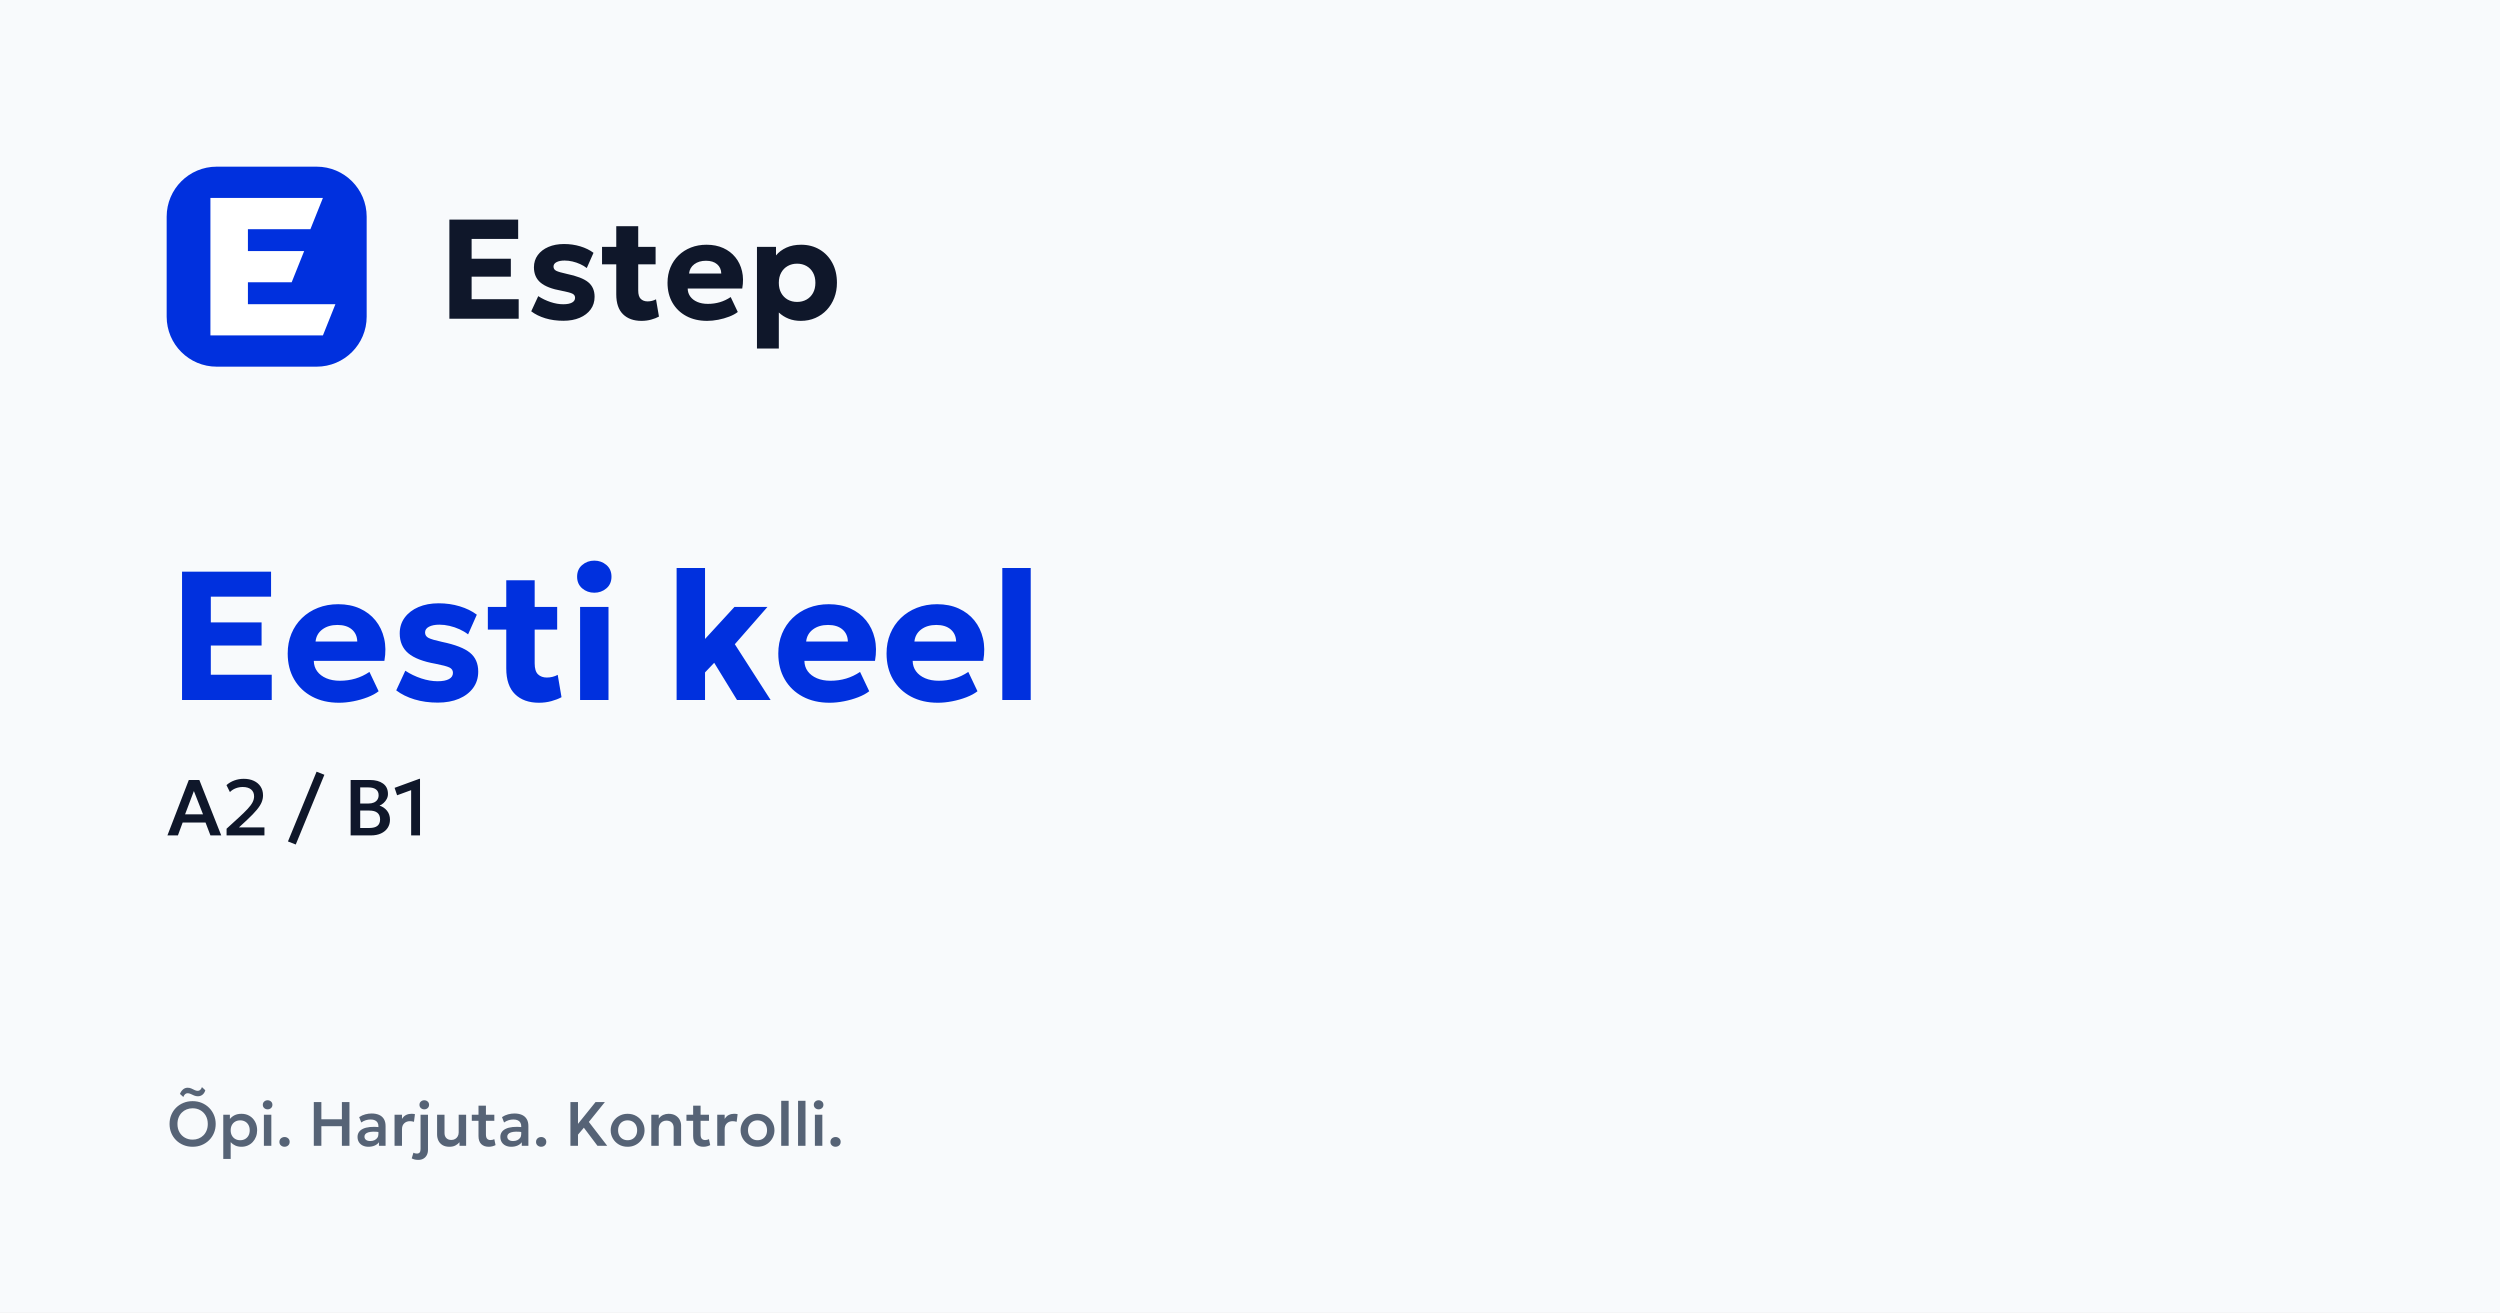
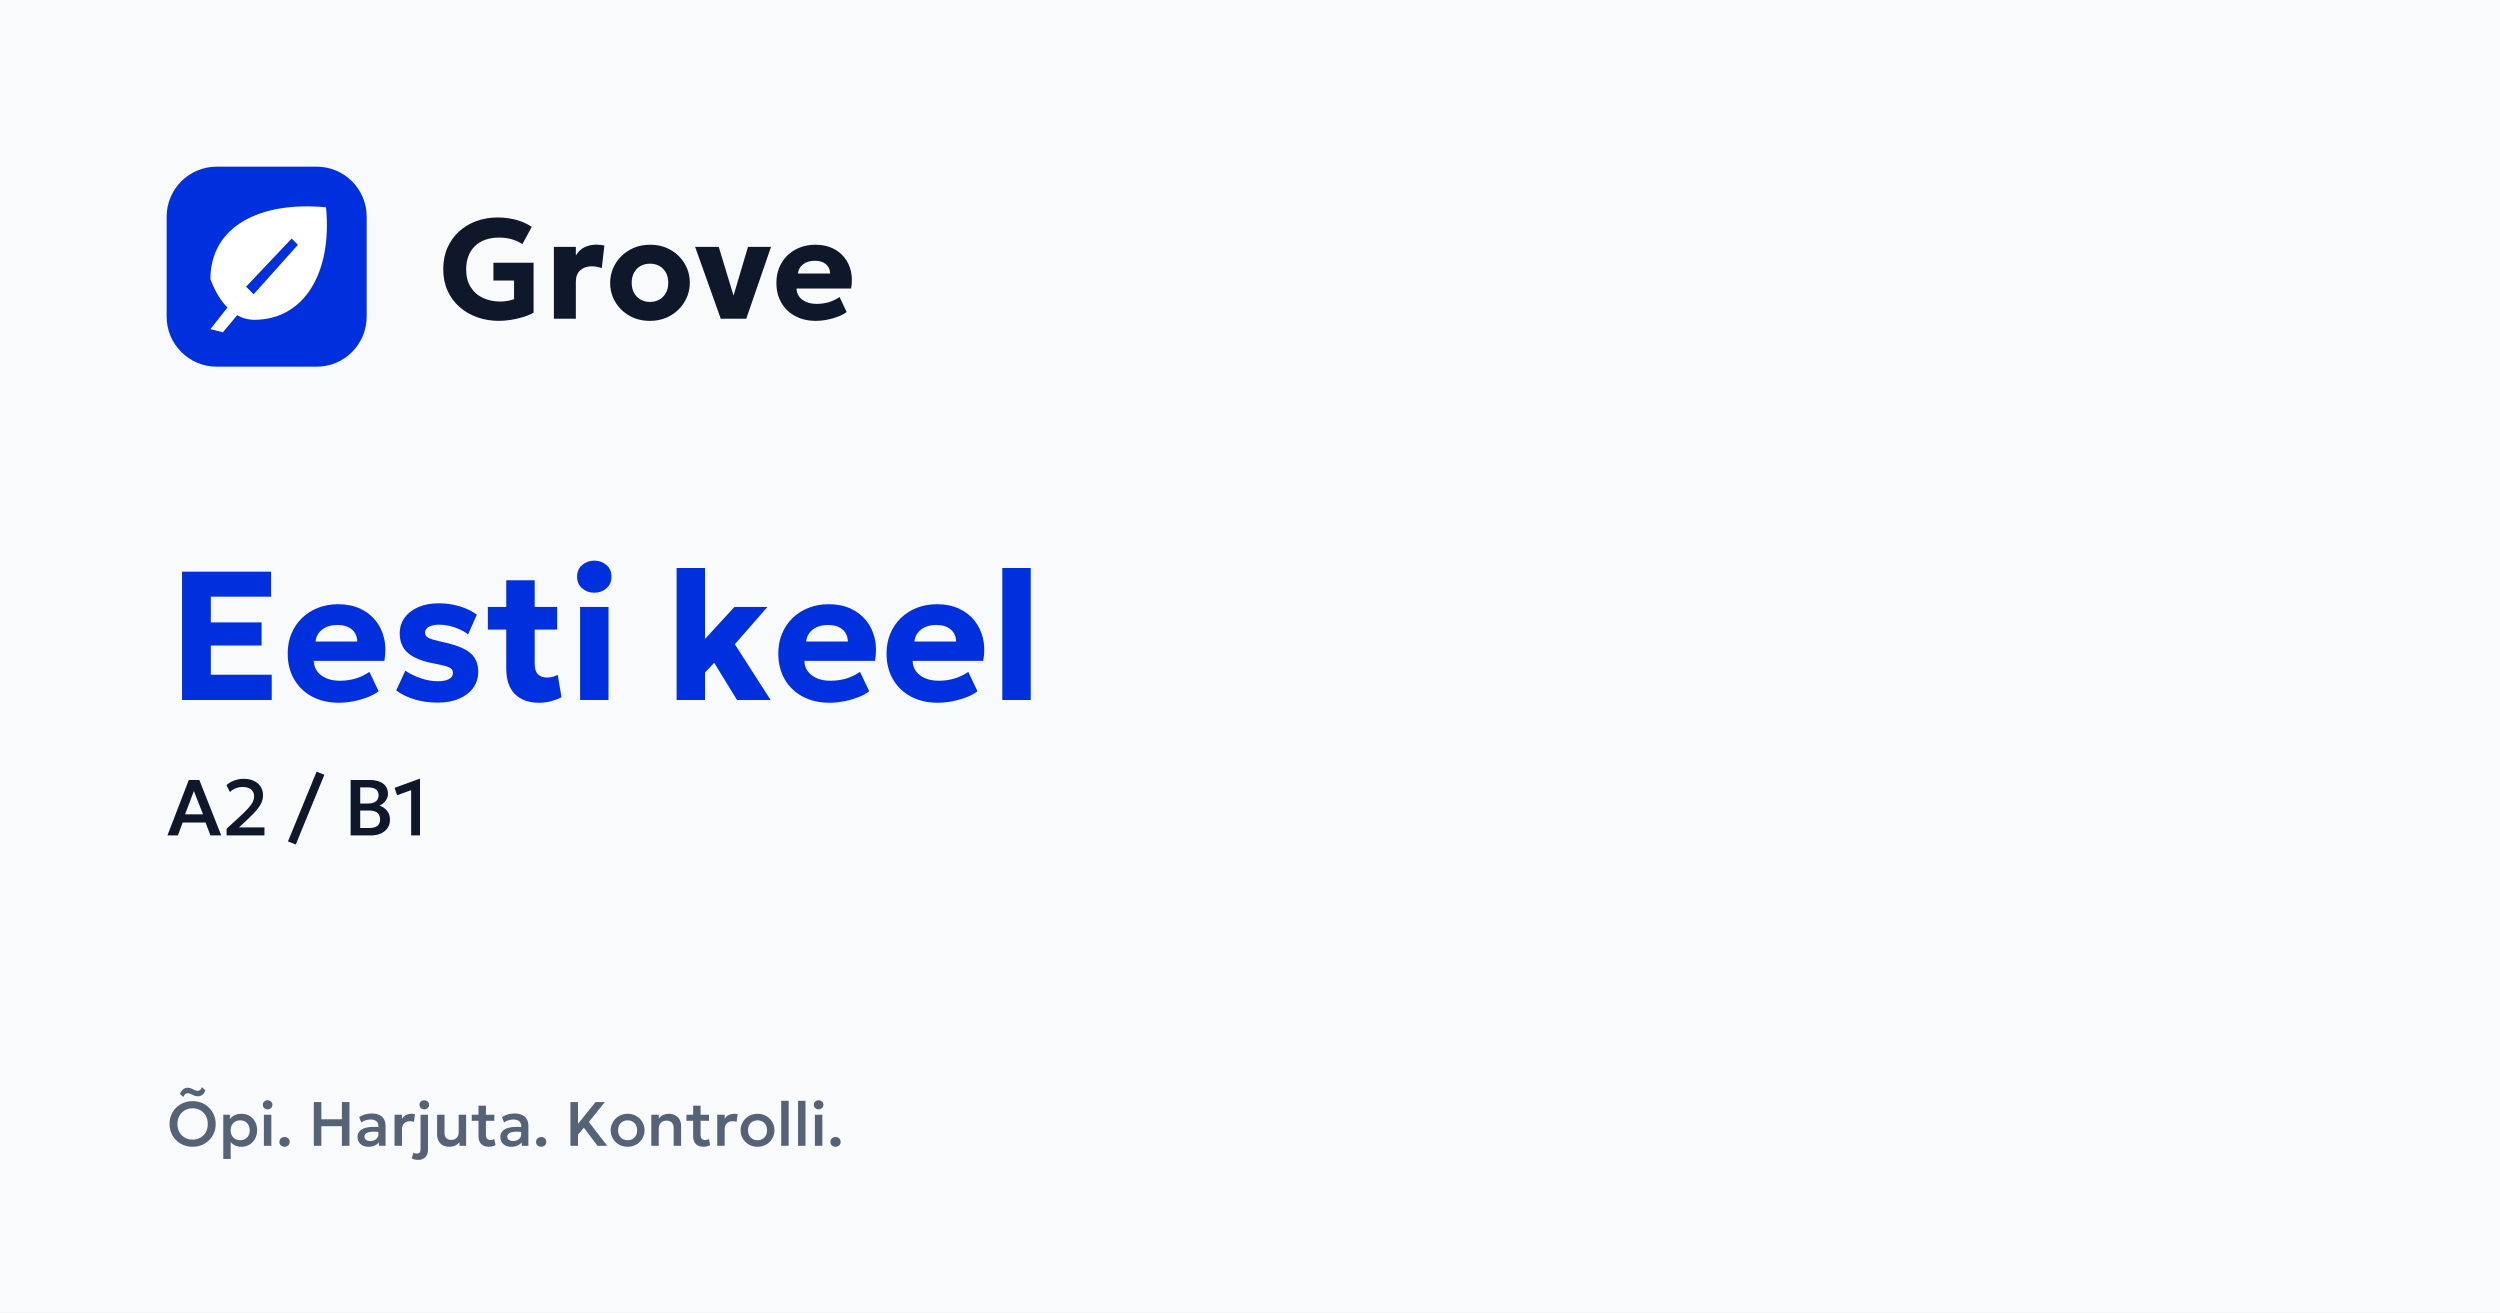
<svg xmlns="http://www.w3.org/2000/svg" viewBox="0 0 1200 630" width="1200" height="630">
  <rect width="1200" height="630" fill="#f8fafc" />
  <g transform="translate(80 80) scale(1.5)">
    <rect width="64" height="64" rx="16" fill="#0030de" />
    <g fill="#ffffff" transform="translate(0 0) scale(1)">
-       <path d="M14 10L50 10L46 20L26 20L26 27L44 27L40 37L26 37L26 44L54 44L50 54L14 54Z" />
+       <path fill-rule="evenodd" d="M14 36C14 19 30 11 51 13C53 34 44 49 28 49C22 49 17 44 14 36ZM22 42L40 23L42 25L25 44Z" />
+       <path fill-rule="evenodd" d="M14 52L18 53L28 41L25 38Z" />
    </g>
  </g>
-   <path fill="#0f172a" transform="translate(210 153) scale(0.034 -0.034)" d="M167.688 0.0V1400.0H1138.812V1127.0H481.688V846.875H1035.438V594.5H481.688V275.75H1146.188V0.0ZM1776.812 -28.625Q1638.062 -28.625 1522.312 6.562Q1406.562 41.75 1323.188 105.0L1422.312 319.25Q1503.062 266.312 1596.531 235.469Q1690.0 204.625 1774.688 204.625Q1855.625 204.625 1898.906 228.281Q1942.188 251.938 1942.188 296.125Q1942.188 336.312 1903.219 354.875Q1864.25 373.438 1751.688 395.25Q1548.625 431.0 1455.031 509.812Q1361.438 588.625 1361.438 726.75Q1361.438 825.0 1415.75 898.844Q1470.062 972.688 1565.625 1013.844Q1661.188 1055.0 1785.938 1055.0Q1907.625 1055.0 2016.156 1022.062Q2124.688 989.125 2202.438 930.75L2107.312 715.875Q2066.375 747.812 2013.969 771.625Q1961.562 795.438 1904.75 808.594Q1847.938 821.75 1794.312 821.75Q1723.875 821.75 1680.844 799.406Q1637.812 777.062 1637.812 736.875Q1637.812 696.438 1676.031 677.0Q1714.25 657.562 1824.812 633.5Q2037.875 589.375 2127.844 515.781Q2217.812 442.188 2217.812 309.625Q2217.812 207.5 2162.156 131.469Q2106.5 55.438 2007.312 13.406Q1908.125 -28.625 1776.812 -28.625ZM2880.188 -30.0Q2714.5 -30.0 2619.094 63.656Q2523.688 157.312 2523.688 344.25V1306.5H2833.688V1015.0H3079.062V768.0H2833.688V399.375Q2833.688 314.312 2870.344 279.656Q2907 245 2966.125 245.0Q2997.938 245.0 3028.406 252.656Q3058.875 260.312 3084.938 274.375L3126.438 30.625Q3080.562 5.438 3016.125 -12.281Q2951.688 -30.0 2880.188 -30.0ZM2322.812 768.0V1015.0H2553.812V768.0ZM3806.812 -30.0Q3639.625 -30.0 3513.625 37.281Q3387.625 104.562 3317.469 225.438Q3247.312 346.312 3247.312 507.625Q3247.312 625.188 3288.094 723.656Q3328.875 822.125 3403.094 894.031Q3477.312 965.938 3577.812 1005.469Q3678.312 1045.0 3798.438 1045.0Q3930.75 1045.0 4034.062 998.281Q4137.375 951.562 4205.156 867.844Q4272.938 784.125 4299.25 671.594Q4325.562 559.062 4302.188 426.75H3532.188Q3533.062 362.0 3568.719 313.344Q3604.375 264.688 3668.188 237.344Q3732 210 3816.688 210.0Q3906.062 210.0 3986.344 233.719Q4066.625 257.438 4139.188 306.375L4239.25 95.5Q4192.312 58.625 4118.938 30.25Q4045.562 1.875 3963.531 -14.062Q3881.5 -30.0 3806.812 -30.0ZM3551.312 638.0H4006.188Q4004.312 721.062 3947.062 769.906Q3889.812 818.75 3790.188 818.75Q3690.75 818.75 3625.406 769.906Q3560.062 721.062 3551.312 638.0ZM4510.062 -420.0V1015.0H4778.812V894.25Q4835.625 962.812 4924.781 1003.906Q5013.938 1045.0 5133.938 1045.0Q5279.625 1045.0 5393.938 977.562Q5508.25 910.125 5573.719 788.969Q5639.188 667.812 5639.188 507.5Q5639.188 393.875 5601.781 296.219Q5564.375 198.562 5496.094 125.312Q5427.812 52.062 5334.344 11.031Q5240.875 -30.0 5128.438 -30.0Q5033.875 -30.0 4956.406 0.938Q4878.938 31.875 4818.688 88.25V-420.0ZM5076.812 237.5Q5151.312 237.5 5209.781 270.5Q5268.25 303.5 5301.594 363.938Q5334.938 424.375 5334.938 507.5Q5334.938 590.625 5301.25 651.219Q5267.562 711.812 5209.094 744.656Q5150.625 777.5 5076.812 777.5Q5003.0 777.5 4944.531 744.656Q4886.062 711.812 4852.375 651.219Q4818.688 590.625 4818.688 507.5Q4818.688 424.375 4852.031 363.938Q4885.375 303.5 4943.844 270.5Q5002.312 237.5 5076.812 237.5Z" />
+   <path fill="#0f172a" transform="translate(210 153) scale(0.034 -0.034)" d="M868.812 -30.0Q705.688 -30.0 563.0 20.281Q420.312 70.562 312.0 165.188Q203.688 259.812 142.375 394.688Q81.062 529.562 81.062 698.75Q81.062 866.875 140.031 1001.719Q199.0 1136.562 304.344 1232.344Q409.688 1328.125 549.438 1379.062Q689.188 1430.0 851.062 1430.0Q925.312 1430.0 1005.812 1418.375Q1086.312 1406.75 1168.938 1378.0Q1251.562 1349.25 1330.312 1297.25L1198.688 1053.75Q1125.938 1100.625 1043.875 1123.375Q961.812 1146.125 869.938 1146.125Q761.875 1146.125 675.375 1115.156Q588.875 1084.188 528.688 1025.875Q468.5 967.562 436.531 884.5Q404.562 801.438 404.562 697.25Q404.562 548.312 468.188 446.969Q531.812 345.625 641.156 294.312Q750.5 243.0 887.312 243.0Q944 243 994.0 252.969Q1044.0 262.938 1080.812 276.5V539.5H789.188V790.5H1356.438V86.5Q1295.0 50.562 1209.281 24.094Q1123.562 -2.375 1033.375 -16.188Q943.188 -30.0 868.812 -30.0ZM1643.062 0.0V1015.0H1953.062V892.625Q2000.5 974.25 2076.938 1010.312Q2153.375 1046.375 2243.25 1046.375Q2276.812 1046.375 2303.625 1042.656Q2330.438 1038.938 2356.125 1033.625L2318.938 714.875Q2285.688 727.062 2248.812 733.844Q2211.938 740.625 2175.562 740.625Q2078.812 740.625 2015.938 684.406Q1953.062 628.188 1953.062 522.25V0.0ZM2999.766 -30.0Q2834.75 -30.0 2707.875 43.281Q2581.0 116.562 2509.156 238.796Q2437.312 361.03 2437.312 507.5Q2437.312 614.25 2478.406 711.219Q2519.5 808.188 2594.875 883.156Q2670.25 958.125 2773.25 1001.562Q2876.25 1045.0 3000.001 1045.0Q3164.625 1045.0 3291.5 971.719Q3418.375 898.438 3490.219 776.204Q3562.062 653.97 3562.062 507.5Q3562.062 400.75 3520.969 303.781Q3479.875 206.812 3404.656 131.844Q3329.438 56.875 3226.625 13.438Q3123.812 -30.0 2999.766 -30.0ZM2999.688 237.5Q3073.5 237.5 3131.969 270.5Q3190.438 303.5 3224.125 364.094Q3257.812 424.688 3257.812 507.5Q3257.812 590.625 3224.518 651.242Q3191.223 711.859 3132.705 744.68Q3074.188 777.5 2999.688 777.5Q2925.188 777.5 2866.67 744.68Q2808.152 711.859 2774.857 651.242Q2741.562 590.625 2741.562 507.5Q2741.562 424.375 2775.25 363.938Q2808.938 303.5 2867.406 270.5Q2925.875 237.5 2999.688 237.5ZM3999.062 0.0 3636.938 1015.0H3970.438L4197.312 267.25H4161.812L4383.312 1015.0H4708.688L4358.938 0.0ZM5343.812 -30.0Q5176.625 -30.0 5050.625 37.281Q4924.625 104.562 4854.469 225.438Q4784.312 346.312 4784.312 507.625Q4784.312 625.188 4825.094 723.656Q4865.875 822.125 4940.094 894.031Q5014.312 965.938 5114.812 1005.469Q5215.312 1045.0 5335.438 1045.0Q5467.75 1045.0 5571.062 998.281Q5674.375 951.562 5742.156 867.844Q5809.938 784.125 5836.25 671.594Q5862.562 559.062 5839.188 426.75H5069.188Q5070.062 362.0 5105.719 313.344Q5141.375 264.688 5205.188 237.344Q5269 210 5353.688 210.0Q5443.062 210.0 5523.344 233.719Q5603.625 257.438 5676.188 306.375L5776.25 95.5Q5729.312 58.625 5655.938 30.25Q5582.562 1.875 5500.531 -14.062Q5418.5 -30.0 5343.812 -30.0ZM5088.312 638.0H5543.188Q5541.312 721.062 5484.062 769.906Q5426.812 818.75 5327.188 818.75Q5227.75 818.75 5162.406 769.906Q5097.062 721.062 5088.312 638.0Z" />
  <path fill="#0030de" transform="translate(80 336) scale(0.044 -0.044)" d="M167.688 0.0V1400.0H1138.812V1127.0H481.688V846.875H1035.438V594.5H481.688V275.75H1146.188V0.0ZM1879.812 -30.0Q1712.625 -30.0 1586.625 37.281Q1460.625 104.562 1390.469 225.438Q1320.312 346.312 1320.312 507.625Q1320.312 625.188 1361.094 723.656Q1401.875 822.125 1476.094 894.031Q1550.312 965.938 1650.812 1005.469Q1751.312 1045.0 1871.438 1045.0Q2003.75 1045.0 2107.062 998.281Q2210.375 951.562 2278.156 867.844Q2345.938 784.125 2372.25 671.594Q2398.562 559.062 2375.188 426.75H1605.188Q1606.062 362.0 1641.719 313.344Q1677.375 264.688 1741.188 237.344Q1805 210 1889.688 210.0Q1979.062 210.0 2059.344 233.719Q2139.625 257.438 2212.188 306.375L2312.25 95.5Q2265.312 58.625 2191.938 30.25Q2118.562 1.875 2036.531 -14.062Q1954.5 -30.0 1879.812 -30.0ZM1624.312 638.0H2079.188Q2077.312 721.062 2020.062 769.906Q1962.812 818.75 1863.188 818.75Q1763.75 818.75 1698.406 769.906Q1633.062 721.062 1624.312 638.0ZM2957.812 -28.625Q2819.062 -28.625 2703.312 6.562Q2587.562 41.75 2504.188 105.0L2603.312 319.25Q2684.062 266.312 2777.531 235.469Q2871.0 204.625 2955.688 204.625Q3036.625 204.625 3079.906 228.281Q3123.188 251.938 3123.188 296.125Q3123.188 336.312 3084.219 354.875Q3045.25 373.438 2932.688 395.25Q2729.625 431.0 2636.031 509.812Q2542.438 588.625 2542.438 726.75Q2542.438 825.0 2596.75 898.844Q2651.062 972.688 2746.625 1013.844Q2842.188 1055.0 2966.938 1055.0Q3088.625 1055.0 3197.156 1022.062Q3305.688 989.125 3383.438 930.75L3288.312 715.875Q3247.375 747.812 3194.969 771.625Q3142.562 795.438 3085.75 808.594Q3028.938 821.75 2975.312 821.75Q2904.875 821.75 2861.844 799.406Q2818.812 777.062 2818.812 736.875Q2818.812 696.438 2857.031 677.0Q2895.25 657.562 3005.812 633.5Q3218.875 589.375 3308.844 515.781Q3398.812 442.188 3398.812 309.625Q3398.812 207.5 3343.156 131.469Q3287.5 55.438 3188.312 13.406Q3089.125 -28.625 2957.812 -28.625ZM4061.188 -30.0Q3895.5 -30.0 3800.094 63.656Q3704.688 157.312 3704.688 344.25V1306.5H4014.688V1015.0H4260.062V768.0H4014.688V399.375Q4014.688 314.312 4051.344 279.656Q4088 245 4147.125 245.0Q4178.938 245.0 4209.406 252.656Q4239.875 260.312 4265.938 274.375L4307.438 30.625Q4261.562 5.438 4197.125 -12.281Q4132.688 -30.0 4061.188 -30.0ZM3503.812 768.0V1015.0H3734.812V768.0ZM4510.062 0.0V1015.0H4820.062V0.0ZM4665.062 1170.25Q4588.938 1170.25 4533.25 1217.688Q4477.562 1265.125 4477.562 1345.375Q4477.562 1425.625 4533.25 1473.062Q4588.938 1520.5 4665.062 1520.5Q4741.188 1520.5 4796.875 1473.062Q4852.562 1425.625 4852.562 1345.375Q4852.562 1265.125 4796.875 1217.688Q4741.188 1170.25 4665.062 1170.25ZM5563.062 0.0V1440.0H5873.062V665.875L6193.812 1015.0H6553.812L6198.062 608.5L6588.688 0.0H6221.812L5973.062 405.875L5873.062 301.0V0.0ZM7231.812 -30.0Q7064.625 -30.0 6938.625 37.281Q6812.625 104.562 6742.469 225.438Q6672.312 346.312 6672.312 507.625Q6672.312 625.188 6713.094 723.656Q6753.875 822.125 6828.094 894.031Q6902.312 965.938 7002.812 1005.469Q7103.312 1045.0 7223.438 1045.0Q7355.75 1045.0 7459.062 998.281Q7562.375 951.562 7630.156 867.844Q7697.938 784.125 7724.25 671.594Q7750.562 559.062 7727.188 426.75H6957.188Q6958.062 362.0 6993.719 313.344Q7029.375 264.688 7093.188 237.344Q7157 210 7241.688 210.0Q7331.062 210.0 7411.344 233.719Q7491.625 257.438 7564.188 306.375L7664.25 95.5Q7617.312 58.625 7543.938 30.25Q7470.562 1.875 7388.531 -14.062Q7306.5 -30.0 7231.812 -30.0ZM6976.312 638.0H7431.188Q7429.312 721.062 7372.062 769.906Q7314.812 818.75 7215.188 818.75Q7115.75 818.75 7050.406 769.906Q6985.062 721.062 6976.312 638.0ZM8412.812 -30.0Q8245.625 -30.0 8119.625 37.281Q7993.625 104.562 7923.469 225.438Q7853.312 346.312 7853.312 507.625Q7853.312 625.188 7894.094 723.656Q7934.875 822.125 8009.094 894.031Q8083.312 965.938 8183.812 1005.469Q8284.312 1045.0 8404.438 1045.0Q8536.75 1045.0 8640.062 998.281Q8743.375 951.562 8811.156 867.844Q8878.938 784.125 8905.25 671.594Q8931.562 559.062 8908.188 426.75H8138.188Q8139.062 362.0 8174.719 313.344Q8210.375 264.688 8274.188 237.344Q8338 210 8422.688 210.0Q8512.062 210.0 8592.344 233.719Q8672.625 257.438 8745.188 306.375L8845.25 95.5Q8798.312 58.625 8724.938 30.25Q8651.562 1.875 8569.531 -14.062Q8487.5 -30.0 8412.812 -30.0ZM8157.312 638.0H8612.188Q8610.312 721.062 8553.062 769.906Q8495.812 818.75 8396.188 818.75Q8296.75 818.75 8231.406 769.906Q8166.062 721.062 8157.312 638.0ZM9116.062 0.0V1440.0H9426.062V0.0Z" />
  <path fill="#0f172a" transform="translate(80 401) scale(0.019 -0.019)" d="M18.938 0.0 559.312 1400.0H825.562L1378.562 0.0H1105.938L981.812 325.375H403.688L284.062 0.0ZM464.938 532.25H918.562L687.562 1121.25ZM1513.5 0.0V169.375L1815.375 445.125Q1958.375 575.938 2044.781 668.844Q2131.188 761.75 2169.781 836.594Q2208.375 911.438 2208.375 987.5Q2208.375 1098.688 2132.781 1160.906Q2057.188 1223.125 1921.25 1223.125Q1829.125 1223.125 1744.156 1190.531Q1659.188 1157.938 1597.75 1094.75L1511.0 1270.875Q1597.812 1348.25 1710.906 1389.125Q1824 1430 1946.875 1430.0Q2093.562 1430.0 2203.344 1378.156Q2313.125 1326.312 2373.75 1232.375Q2434.375 1138.438 2434.375 1012.25Q2434.375 925.562 2400.031 839.875Q2365.688 754.188 2277.688 647.25Q2189.688 540.312 2029 390L1827.125 203.375H2470.125V0.0ZM3261.25 -230.0 3064.125 -152.375 3787.25 1610.0 3984.375 1532.375ZM4647.438 0.0V1400.0H5138.062Q5341.5 1400.0 5466.031 1310.5Q5590.562 1221.0 5590.562 1046.25Q5590.562 980.312 5559.969 921.656Q5529.375 863.0 5480.5 818.719Q5431.625 774.438 5377.062 752.625Q5491.438 716.812 5566.5 623.875Q5641.562 530.938 5641.562 396.125Q5641.562 279.188 5582.812 190.031Q5524.062 100.875 5415.656 50.438Q5307.25 0.0 5158.688 0.0ZM4889.438 187.625H5119.312Q5256.75 187.625 5324.219 241.844Q5391.688 296.062 5391.688 406.125Q5391.688 513.75 5324.281 570.875Q5256.875 628.0 5117.938 628.0H4889.438ZM4889.438 806.0H5101.812Q5178.75 806.0 5235.438 831.0Q5292.125 856.0 5323.406 903.094Q5354.688 950.188 5354.688 1016.25Q5354.688 1111.312 5288.125 1161.844Q5221.562 1212.375 5098.062 1212.375H4889.438ZM6176.25 0.0V1143.625L5821.625 1014.125L5758.375 1201.875L6383.25 1430.0H6400.25V0.0Z" />
  <path fill="#566376" transform="translate(80 550) scale(0.015 -0.015)" d="M830.562 -30Q672.188 -30 537.281 25.5Q402.375 81 302.562 180.0Q202.75 279 147.531 412.0Q92.312 545 92.312 700Q92.312 856 147.531 989.0Q202.75 1122 302.562 1221.0Q402.375 1320 537.281 1375.0Q672.188 1430 830.562 1430Q988.375 1430 1122.781 1374.0Q1257.188 1318 1357.281 1218.0Q1457.375 1118 1513.094 985.5Q1568.812 853 1568.812 700Q1568.812 545 1513.094 412.0Q1457.375 279 1357.281 180.0Q1257.188 81 1122.781 25.5Q988.375 -30 830.562 -30ZM830.562 198.375Q933.375 198.375 1021.719 233.844Q1110.062 269.312 1176.0 335.281Q1241.938 401.25 1278.875 493.812Q1315.812 586.375 1315.812 700Q1315.812 851.875 1251.594 964.625Q1187.375 1077.375 1077.438 1139.5Q967.5 1201.625 830.562 1201.625Q727.75 1201.625 639.406 1166.156Q551.062 1130.688 485.125 1064.719Q419.188 998.75 382.25 906.469Q345.312 814.188 345.312 700Q345.312 548.125 409.531 435.375Q473.75 322.625 583.688 260.5Q693.625 198.375 830.562 198.375ZM533.312 1563.125 424.938 1661.375Q463.5 1755.438 526.594 1807.406Q589.688 1859.375 671.812 1859.375Q735.812 1859.375 790.594 1834.438Q845.375 1809.5 895.281 1784.562Q945.188 1759.625 994.562 1759.625Q1039.875 1759.625 1073.562 1789.75Q1107.25 1819.875 1128.688 1879.125L1236.188 1778.875Q1209.312 1685.125 1145.531 1635.438Q1081.75 1585.75 998.688 1585.75Q934.812 1585.75 878.344 1610.188Q821.875 1634.625 770.438 1659.062Q719.0 1683.5 670.938 1683.5Q626.312 1683.5 591.531 1654.344Q556.75 1625.188 533.312 1563.125ZM1811.312 -420.0V995.0H2023.062V859.25Q2082.125 933.062 2173.406 979.031Q2264.688 1025.0 2396.688 1025.0Q2542.125 1025.0 2654.688 956.812Q2767.25 888.625 2831.094 769.344Q2894.938 650.062 2894.938 497.5Q2894.938 387.375 2858.406 291.594Q2821.875 195.812 2754.969 123.562Q2688.062 51.312 2596.219 10.656Q2504.375 -30.0 2393.188 -30.0Q2281.375 -30.0 2195.531 9.688Q2109.688 49.375 2048.438 117.25V-420.0ZM2353.062 179.5Q2441.562 179.5 2510.406 218.5Q2579.25 257.5 2618.469 328.688Q2657.688 399.875 2657.688 497.5Q2657.688 595.125 2618.25 666.594Q2578.812 738.062 2509.969 776.781Q2441.125 815.5 2353.062 815.5Q2265.0 815.5 2196.156 776.781Q2127.312 738.062 2087.875 666.594Q2048.438 595.125 2048.438 497.5Q2048.438 399.875 2087.656 328.688Q2126.875 257.5 2195.719 218.5Q2264.562 179.5 2353.062 179.5ZM3111.312 0.0V995.0H3349.312V0.0ZM3230.312 1167.25Q3167.688 1167.25 3122.25 1207.438Q3076.812 1247.625 3076.812 1312.875Q3076.812 1378.125 3122.25 1418.312Q3167.688 1458.5 3230.312 1458.5Q3292.938 1458.5 3338.375 1418.312Q3383.812 1378.125 3383.812 1312.875Q3383.812 1247.625 3338.375 1207.438Q3292.938 1167.25 3230.312 1167.25ZM3771.875 -30.0Q3704.875 -30.0 3656.25 12.625Q3607.625 55.25 3607.625 125.625Q3607.625 173.125 3629.781 208.219Q3651.938 243.312 3689.406 262.719Q3726.875 282.125 3771.875 282.125Q3839.875 282.125 3888.0 239.5Q3936.125 196.875 3936.125 125.625Q3936.125 78.562 3913.75 43.469Q3891.375 8.375 3854.125 -10.812Q3816.875 -30.0 3771.875 -30.0ZM4708.438 0.0V1400.0H4950.438V849.75H5607.438V1400.0H5849.438V0.0H5607.438V628.0H4950.438V0.0ZM6455.875 -30.0Q6353.062 -30.0 6274.562 8.594Q6196.062 47.188 6151.969 118.188Q6107.875 189.188 6107.875 286.625Q6107.875 368.938 6149.438 434.719Q6191.0 500.5 6277.75 543.594Q6364.5 586.688 6500.219 601.562Q6635.938 616.438 6824.25 597.375L6828.5 437.0Q6699.188 455.938 6604.844 453.25Q6510.5 450.562 6449.562 430.594Q6388.625 410.625 6358.938 376.312Q6329.25 342.0 6329.25 296.688Q6329.25 228.125 6379.125 190.688Q6429.0 153.25 6515.188 153.25Q6589.062 153.25 6647.812 180.219Q6706.562 207.188 6741.094 256.438Q6775.625 305.688 6775.625 372.75V630.875Q6775.625 695.188 6748.188 742.812Q6720.75 790.438 6665.344 816.719Q6609.938 843.0 6524.875 843.0Q6447.125 843.0 6370.594 819.562Q6294.062 796.125 6226.625 746.5L6160.688 919.125Q6254.562 981.562 6357.562 1008.281Q6460.562 1035.0 6556.625 1035.0Q6695.5 1035.0 6795.906 991.156Q6896.312 947.312 6950.594 858.188Q7004.875 769.062 7004.875 633.5V0.0H6793.125V115.5Q6742.875 45.188 6654.375 7.594Q6565.875 -30.0 6455.875 -30.0ZM7292.312 0.0V995.0H7530.312V861.125Q7584.5 951.25 7663.688 988.562Q7742.875 1025.875 7834.25 1025.875Q7865.062 1025.875 7892.125 1022.781Q7919.188 1019.688 7944.625 1014.125L7913.688 768.375Q7883.438 778.312 7851.062 783.719Q7818.688 789.125 7786.812 789.125Q7675.062 789.125 7602.688 721.531Q7530.312 653.938 7530.312 535.25V0.0ZM8053.812 -450.0Q7986.062 -450.0 7936.281 -437.5Q7886.5 -425.0 7842.062 -401.688L7895.812 -220.375Q7920.688 -232.812 7945.688 -240.156Q7970.688 -247.5 8005.438 -247.5Q8069.938 -247.5 8097.125 -211.281Q8124.312 -175.062 8124.312 -104.0V995.0H8362.312V-124.875Q8362.312 -223.812 8324.094 -296.781Q8285.875 -369.75 8216.5 -409.875Q8147.125 -450.0 8053.812 -450.0ZM8243.312 1167.25Q8180.688 1167.25 8135.25 1207.438Q8089.812 1247.625 8089.812 1312.875Q8089.812 1378.125 8135.25 1418.312Q8180.688 1458.5 8243.312 1458.5Q8305.938 1458.5 8351.375 1418.312Q8396.812 1378.125 8396.812 1312.875Q8396.812 1247.625 8351.375 1207.438Q8305.938 1167.25 8243.312 1167.25ZM9048.312 -30.0Q8914.438 -30.0 8826.844 23.594Q8739.25 77.188 8696.281 166.469Q8653.312 255.75 8653.312 363.875V995.0H8891.312V406.625Q8891.312 307.625 8948.938 247.938Q9006.562 188.25 9110.312 188.25Q9177.25 188.25 9230.344 218.719Q9283.438 249.188 9314.0 303.719Q9344.562 358.25 9344.562 430.25V995.0H9582.562V0.0H9370.812V115.5Q9314.312 48.125 9235.281 9.062Q9156.25 -30.0 9048.312 -30.0ZM10304.938 -30.0Q10155.5 -30.0 10066.969 55.781Q9978.438 141.562 9978.438 317.25V1284.5H10216.438V995.0H10485.312V800.0H10216.438V366.875Q10216.438 266.562 10255.219 225.781Q10294 185 10363.625 185.0Q10397.688 185.0 10428.531 192.781Q10459.375 200.562 10484.688 213.875L10524.188 23.125Q10480.812 0.188 10423.625 -14.906Q10366.438 -30.0 10304.938 -30.0ZM9764.062 800.0V995.0H10007.062V800.0ZM11025.875 -30.0Q10923.062 -30.0 10844.562 8.594Q10766.062 47.188 10721.969 118.188Q10677.875 189.188 10677.875 286.625Q10677.875 368.938 10719.438 434.719Q10761.0 500.5 10847.75 543.594Q10934.5 586.688 11070.219 601.562Q11205.938 616.438 11394.25 597.375L11398.5 437.0Q11269.188 455.938 11174.844 453.25Q11080.5 450.562 11019.562 430.594Q10958.625 410.625 10928.938 376.312Q10899.25 342.0 10899.25 296.688Q10899.25 228.125 10949.125 190.688Q10999.0 153.25 11085.188 153.25Q11159.062 153.25 11217.812 180.219Q11276.562 207.188 11311.094 256.438Q11345.625 305.688 11345.625 372.75V630.875Q11345.625 695.188 11318.188 742.812Q11290.75 790.438 11235.344 816.719Q11179.938 843.0 11094.875 843.0Q11017.125 843.0 10940.594 819.562Q10864.062 796.125 10796.625 746.5L10730.688 919.125Q10824.562 981.562 10927.562 1008.281Q11030.562 1035.0 11126.625 1035.0Q11265.5 1035.0 11365.906 991.156Q11466.312 947.312 11520.594 858.188Q11574.875 769.062 11574.875 633.5V0.0H11363.125V115.5Q11312.875 45.188 11224.375 7.594Q11135.875 -30.0 11025.875 -30.0ZM11983.875 -30.0Q11916.875 -30.0 11868.25 12.625Q11819.625 55.25 11819.625 125.625Q11819.625 173.125 11841.781 208.219Q11863.938 243.312 11901.406 262.719Q11938.875 282.125 11983.875 282.125Q12051.875 282.125 12100.0 239.5Q12148.125 196.875 12148.125 125.625Q12148.125 78.562 12125.75 43.469Q12103.375 8.375 12066.125 -10.812Q12028.875 -30.0 11983.875 -30.0ZM12920.438 0.0V1400.0H13162.438V703.125L13723.688 1400.0H14022.688L13509.688 764.625L14098.438 0.0H13786.312L13350.562 579.875L13162.438 358.125V0.0ZM14750.487 -30.0Q14592.75 -30.0 14470.375 41.906Q14348.0 113.812 14278.281 233.779Q14208.562 353.746 14208.562 497.5Q14208.562 603.25 14248.531 698.594Q14288.5 793.938 14361.375 867.281Q14434.25 940.625 14533.25 982.812Q14632.25 1025.0 14750.637 1025.0Q14908.125 1025.0 15030.5 953.094Q15152.875 881.188 15222.594 761.221Q15292.312 641.254 15292.312 497.5Q15292.312 391.75 15252.344 296.406Q15212.375 201.062 15139.781 127.719Q15067.188 54.375 14968.125 12.188Q14869.062 -30.0 14750.487 -30.0ZM14750.438 179.5Q14838.5 179.5 14907.344 218.5Q14976.188 257.5 15015.625 328.787Q15055.062 400.074 15055.062 497.5Q15055.062 595.125 15015.875 666.609Q14976.688 738.092 14907.812 776.796Q14838.938 815.5 14750.438 815.5Q14661.938 815.5 14593.062 776.796Q14524.188 738.092 14485.0 666.609Q14445.812 595.125 14445.812 497.5Q14445.812 399.875 14485.25 328.688Q14524.688 257.5 14593.531 218.5Q14662.375 179.5 14750.438 179.5ZM15508.312 0.0V995.0H15746.312V872.0Q15807.062 952.75 15888.594 988.875Q15970.125 1025.0 16057.938 1025.0Q16195 1025 16284.594 970.375Q16374.188 915.75 16418.0 830.344Q16461.812 744.938 16461.812 653.0V0.0H16223.812V578.75Q16223.812 682.562 16162.531 744.656Q16101.25 806.75 15991.562 806.75Q15920.438 806.75 15865.031 775.188Q15809.625 743.625 15777.969 686.688Q15746.312 629.75 15746.312 555.125V0.0ZM17173.938 -30.0Q17024.5 -30.0 16935.969 55.781Q16847.438 141.562 16847.438 317.25V1284.5H17085.438V995.0H17354.312V800.0H17085.438V366.875Q17085.438 266.562 17124.219 225.781Q17163 185 17232.625 185.0Q17266.688 185.0 17297.531 192.781Q17328.375 200.562 17353.688 213.875L17393.188 23.125Q17349.812 0.188 17292.625 -14.906Q17235.438 -30.0 17173.938 -30.0ZM16633.062 800.0V995.0H16876.062V800.0ZM17618.312 0.0V995.0H17856.312V861.125Q17910.5 951.25 17989.688 988.562Q18068.875 1025.875 18160.25 1025.875Q18191.062 1025.875 18218.125 1022.781Q18245.188 1019.688 18270.625 1014.125L18239.688 768.375Q18209.438 778.312 18177.062 783.719Q18144.688 789.125 18112.812 789.125Q18001.062 789.125 17928.688 721.531Q17856.312 653.938 17856.312 535.25V0.0ZM18907.487 -30.0Q18749.75 -30.0 18627.375 41.906Q18505.0 113.812 18435.281 233.779Q18365.562 353.746 18365.562 497.5Q18365.562 603.25 18405.531 698.594Q18445.5 793.938 18518.375 867.281Q18591.25 940.625 18690.25 982.812Q18789.25 1025.0 18907.637 1025.0Q19065.125 1025.0 19187.5 953.094Q19309.875 881.188 19379.594 761.221Q19449.312 641.254 19449.312 497.5Q19449.312 391.75 19409.344 296.406Q19369.375 201.062 19296.781 127.719Q19224.188 54.375 19125.125 12.188Q19026.062 -30.0 18907.487 -30.0ZM18907.438 179.5Q18995.5 179.5 19064.344 218.5Q19133.188 257.5 19172.625 328.787Q19212.062 400.074 19212.062 497.5Q19212.062 595.125 19172.875 666.609Q19133.688 738.092 19064.812 776.796Q18995.938 815.5 18907.438 815.5Q18818.938 815.5 18750.062 776.796Q18681.188 738.092 18642.0 666.609Q18602.812 595.125 18602.812 497.5Q18602.812 399.875 18642.25 328.688Q18681.688 257.5 18750.531 218.5Q18819.375 179.5 18907.438 179.5ZM19665.312 0.0V1440.0H19903.312V0.0ZM20204.312 0.0V1440.0H20442.312V0.0ZM20743.312 0.0V995.0H20981.312V0.0ZM20862.312 1167.25Q20799.688 1167.25 20754.25 1207.438Q20708.812 1247.625 20708.812 1312.875Q20708.812 1378.125 20754.25 1418.312Q20799.688 1458.5 20862.312 1458.5Q20924.938 1458.5 20970.375 1418.312Q21015.812 1378.125 21015.812 1312.875Q21015.812 1247.625 20970.375 1207.438Q20924.938 1167.25 20862.312 1167.25ZM21403.875 -30.0Q21336.875 -30.0 21288.25 12.625Q21239.625 55.25 21239.625 125.625Q21239.625 173.125 21261.781 208.219Q21283.938 243.312 21321.406 262.719Q21358.875 282.125 21403.875 282.125Q21471.875 282.125 21520.0 239.5Q21568.125 196.875 21568.125 125.625Q21568.125 78.562 21545.75 43.469Q21523.375 8.375 21486.125 -10.812Q21448.875 -30.0 21403.875 -30.0Z" />
</svg>
